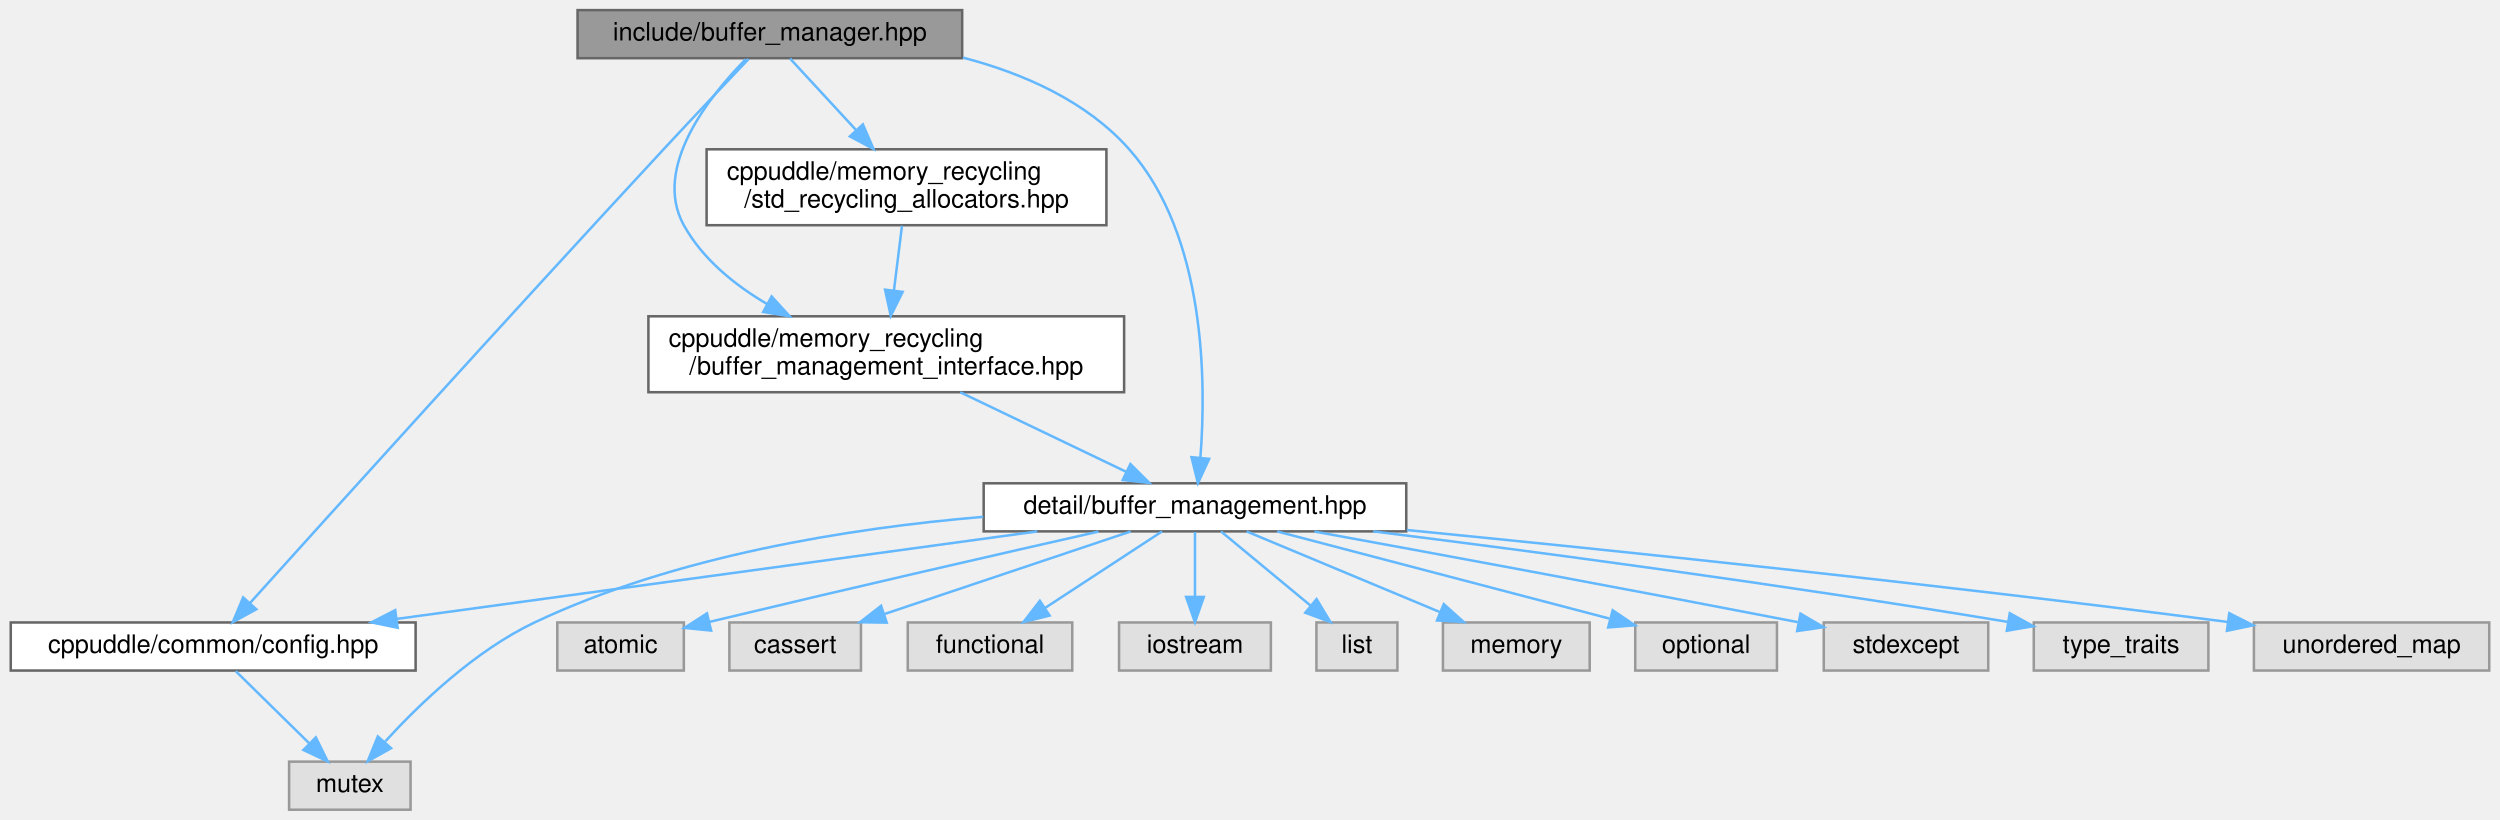
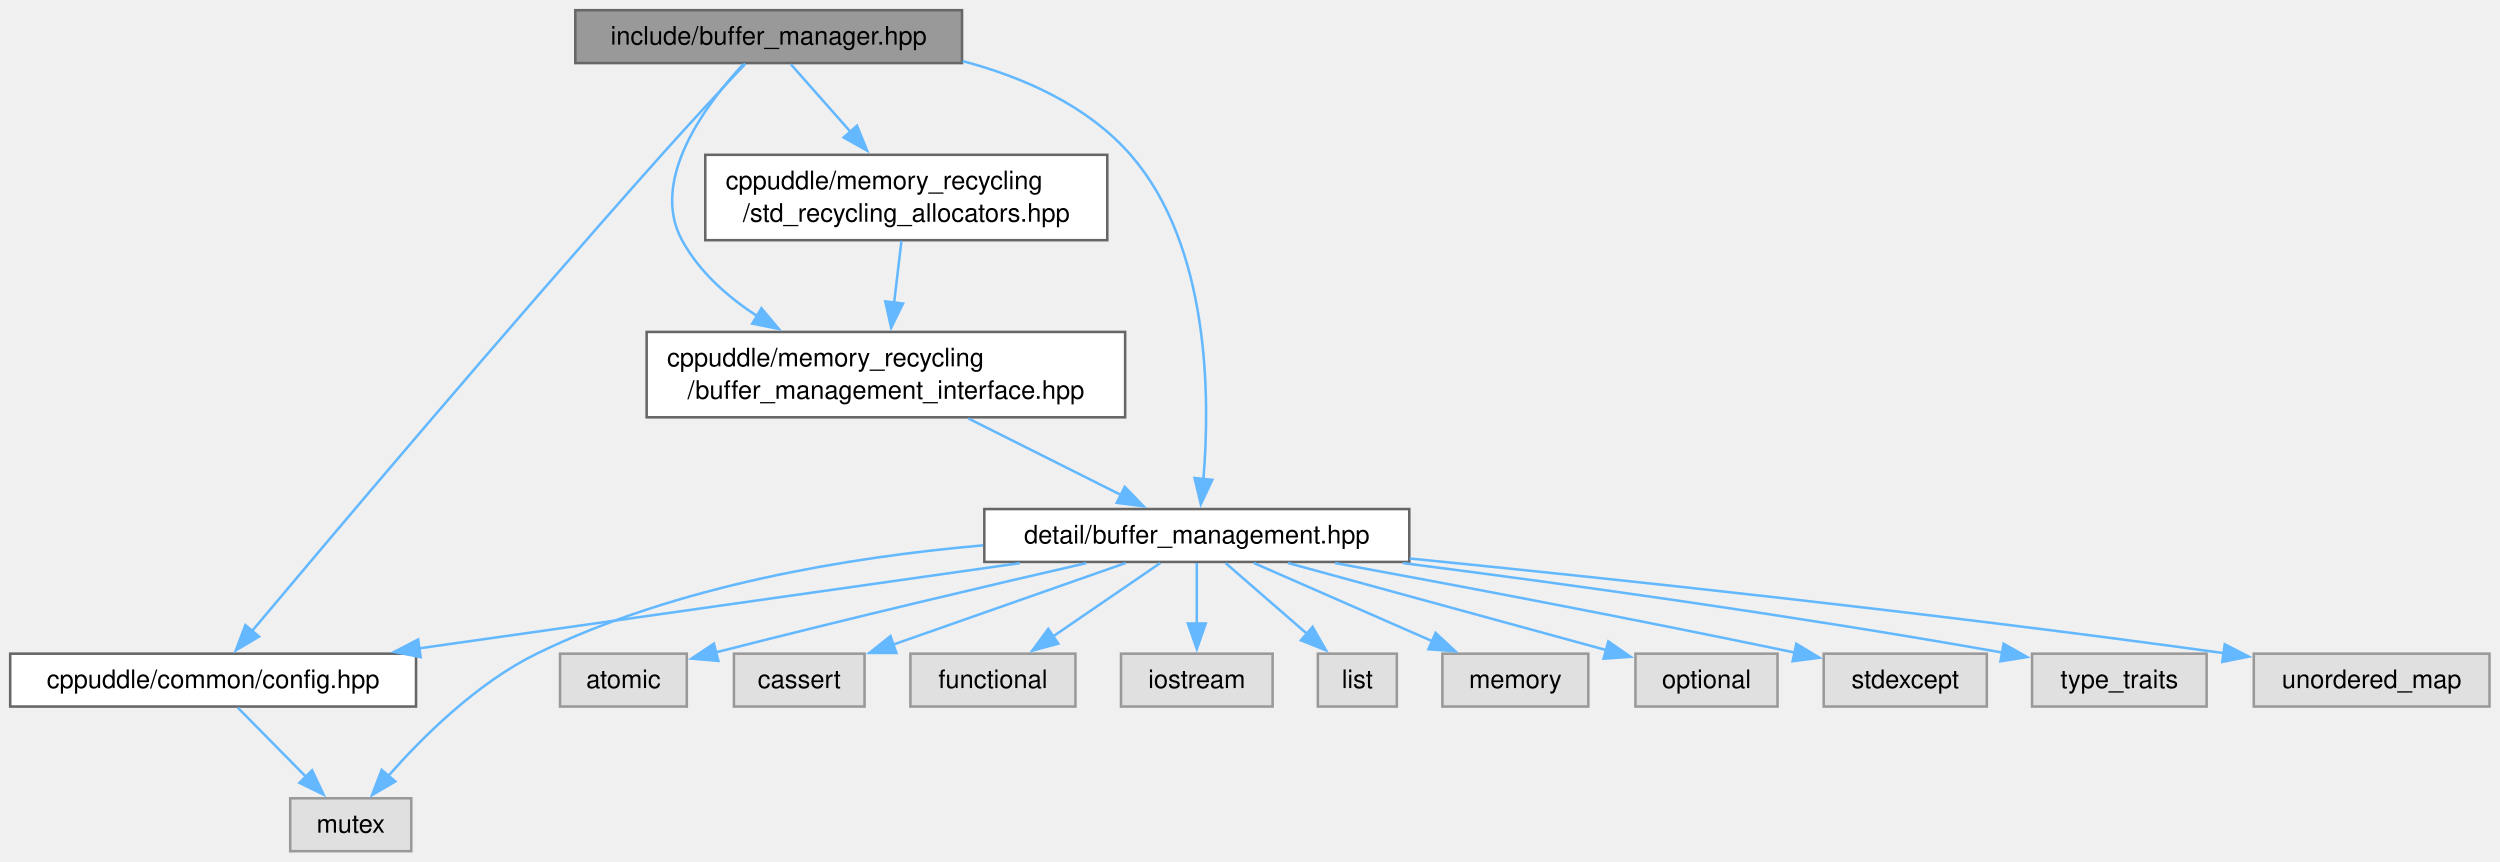
- <svg xmlns="http://www.w3.org/2000/svg" xmlns:xlink="http://www.w3.org/1999/xlink" width="988pt" height="324pt" viewBox="0.00 0.00 987.50 324.00">
-   <g id="graph0" class="graph" transform="scale(1 1) rotate(0) translate(4 320)">
+ <svg xmlns="http://www.w3.org/2000/svg" xmlns:xlink="http://www.w3.org/1999/xlink" width="981pt" height="338pt" viewBox="0.00 0.00 981.00 338.00">
+   <g id="graph0" class="graph" transform="scale(1 1) rotate(0) translate(4 334)">
    <g id="Node000001" class="node">
      <g id="a_Node000001">
        <a xlink:title=" ">
-           <polygon fill="#999999" stroke="#666666" points="376,-316 224,-316 224,-297 376,-297 376,-316" />
-           <text text-anchor="middle" x="300" y="-304" font-family="Helvetica,sans-Serif" font-size="10.00">include/buffer_manager.hpp</text>
+           <polygon fill="#999999" stroke="#666666" points="373.5,-330 221.75,-330 221.75,-309.25 373.5,-309.25 373.5,-330" />
+           <text xml:space="preserve" text-anchor="middle" x="297.62" y="-316.5" font-family="Helvetica,sans-Serif" font-size="10.00">include/buffer_manager.hpp</text>
        </a>
      </g>
    </g>
    <g id="Node000002" class="node">
      <g id="a_Node000002">
        <a xlink:href="config_8hpp.html" target="_top" xlink:title=" ">
-           <polygon fill="white" stroke="#666666" points="160,-74 0,-74 0,-55 160,-55 160,-74" />
-           <text text-anchor="middle" x="80" y="-62" font-family="Helvetica,sans-Serif" font-size="10.00">cppuddle/common/config.hpp</text>
+           <polygon fill="white" stroke="#666666" points="159.25,-77.5 0,-77.5 0,-56.75 159.25,-56.75 159.25,-77.5" />
+           <text xml:space="preserve" text-anchor="middle" x="79.62" y="-64" font-family="Helvetica,sans-Serif" font-size="10.00">cppuddle/common/config.hpp</text>
        </a>
      </g>
    </g>
    <g id="edge1_Node000001_Node000002" class="edge">
      <g id="a_edge1_Node000001_Node000002">
        <a xlink:title=" ">
-           <path fill="none" stroke="#63b8ff" d="M291.59,-296.68C283.07,-287.73 269.56,-273.47 258,-261 196.72,-194.9 124.73,-115.18 94.5,-81.63" />
-           <polygon fill="#63b8ff" stroke="#63b8ff" points="97.04,-79.22 87.75,-74.13 91.84,-83.9 97.04,-79.22" />
+           <path fill="none" stroke="#63b8ff" d="M288.51,-308.99C279.93,-299.87 266.77,-285.75 255.62,-273.25 194.87,-205.08 124.78,-122.01 94.65,-86.09" />
+           <polygon fill="#63b8ff" stroke="#63b8ff" points="97.65,-84.22 88.54,-78.8 92.28,-88.71 97.65,-84.22" />
        </a>
      </g>
    </g>
    <g id="Node000004" class="node">
      <g id="a_Node000004">
        <a xlink:href="buffer__management__interface_8hpp.html" target="_top" xlink:title=" ">
-           <polygon fill="white" stroke="#666666" points="440,-195 252,-195 252,-165 440,-165 440,-195" />
-           <text text-anchor="start" x="260" y="-183" font-family="Helvetica,sans-Serif" font-size="10.00">cppuddle/memory_recycling</text>
-           <text text-anchor="middle" x="346" y="-172" font-family="Helvetica,sans-Serif" font-size="10.00">/buffer_management_interface.hpp</text>
+           <polygon fill="white" stroke="#666666" points="437.5,-203.75 249.75,-203.75 249.75,-170.25 437.5,-170.25 437.5,-203.75" />
+           <text xml:space="preserve" text-anchor="start" x="257.75" y="-190.25" font-family="Helvetica,sans-Serif" font-size="10.00">cppuddle/memory_recycling</text>
+           <text xml:space="preserve" text-anchor="middle" x="343.62" y="-177.5" font-family="Helvetica,sans-Serif" font-size="10.00">/buffer_management_interface.hpp</text>
        </a>
      </g>
    </g>
    <g id="edge3_Node000001_Node000004" class="edge">
      <g id="a_edge3_Node000001_Node000004">
        <a xlink:title=" ">
-           <path fill="none" stroke="#63b8ff" d="M290.44,-296.57C276.43,-282.36 253.32,-253.88 266,-231 273.35,-217.73 285.86,-207.52 298.83,-199.89" />
-           <polygon fill="#63b8ff" stroke="#63b8ff" points="300.7,-202.85 307.82,-195.01 297.36,-196.7 300.7,-202.85" />
+           <path fill="none" stroke="#63b8ff" d="M287.73,-308.89C273.56,-293.73 250.58,-263.72 263.62,-239.75 270.36,-227.37 281.48,-217.49 293.31,-209.83" />
+           <polygon fill="#63b8ff" stroke="#63b8ff" points="294.77,-213.04 301.59,-204.93 291.2,-207.02 294.77,-213.04" />
        </a>
      </g>
    </g>
    <g id="Node000005" class="node">
      <g id="a_Node000005">
        <a xlink:href="buffer__management_8hpp.html" target="_top" xlink:title=" ">
-           <polygon fill="white" stroke="#666666" points="551.5,-129 384.5,-129 384.5,-110 551.5,-110 551.5,-129" />
-           <text text-anchor="middle" x="468" y="-117" font-family="Helvetica,sans-Serif" font-size="10.00">detail/buffer_management.hpp</text>
+           <polygon fill="white" stroke="#666666" points="549,-134.25 382.25,-134.25 382.25,-113.5 549,-113.5 549,-134.25" />
+           <text xml:space="preserve" text-anchor="middle" x="465.62" y="-120.75" font-family="Helvetica,sans-Serif" font-size="10.00">detail/buffer_management.hpp</text>
        </a>
      </g>
    </g>
    <g id="edge17_Node000001_Node000005" class="edge">
      <g id="a_edge17_Node000001_Node000005">
        <a xlink:title=" ">
-           <path fill="none" stroke="#63b8ff" d="M376.32,-297.23C400.46,-290.91 425.21,-279.95 442,-261 472.35,-226.74 472.46,-168.88 470.15,-139.24" />
-           <polygon fill="#63b8ff" stroke="#63b8ff" points="473.61,-138.66 469.17,-129.04 466.64,-139.33 473.61,-138.66" />
+           <path fill="none" stroke="#63b8ff" d="M373.7,-310.04C397.98,-303.6 422.86,-292.46 439.62,-273.25 470.91,-237.4 470.86,-177.57 468.21,-145.95" />
+           <polygon fill="#63b8ff" stroke="#63b8ff" points="471.71,-145.71 467.2,-136.12 464.74,-146.43 471.71,-145.71" />
        </a>
      </g>
    </g>
    <g id="Node000016" class="node">
      <g id="a_Node000016">
        <a xlink:href="std__recycling__allocators_8hpp.html" target="_top" xlink:title=" ">
-           <polygon fill="white" stroke="#666666" points="433,-261 275,-261 275,-231 433,-231 433,-261" />
-           <text text-anchor="start" x="283" y="-249" font-family="Helvetica,sans-Serif" font-size="10.00">cppuddle/memory_recycling</text>
-           <text text-anchor="middle" x="354" y="-238" font-family="Helvetica,sans-Serif" font-size="10.00">/std_recycling_allocators.hpp</text>
+           <polygon fill="white" stroke="#666666" points="430.5,-273.25 272.75,-273.25 272.75,-239.75 430.5,-239.75 430.5,-273.25" />
+           <text xml:space="preserve" text-anchor="start" x="280.75" y="-259.75" font-family="Helvetica,sans-Serif" font-size="10.00">cppuddle/memory_recycling</text>
+           <text xml:space="preserve" text-anchor="middle" x="351.62" y="-247" font-family="Helvetica,sans-Serif" font-size="10.00">/std_recycling_allocators.hpp</text>
        </a>
      </g>
    </g>
    <g id="edge18_Node000001_Node000016" class="edge">
      <g id="a_edge18_Node000001_Node000016">
        <a xlink:title=" ">
-           <path fill="none" stroke="#63b8ff" d="M307.97,-296.87C314.82,-289.44 325,-278.42 334.05,-268.62" />
-           <polygon fill="#63b8ff" stroke="#63b8ff" points="336.76,-270.84 340.97,-261.11 331.62,-266.09 336.76,-270.84" />
+           <path fill="none" stroke="#63b8ff" d="M306.3,-308.8C312.63,-301.64 321.49,-291.61 329.71,-282.31" />
+           <polygon fill="#63b8ff" stroke="#63b8ff" points="332.28,-284.68 336.28,-274.87 327.04,-280.05 332.28,-284.68" />
        </a>
      </g>
    </g>
    <g id="Node000003" class="node">
      <g id="a_Node000003">
        <a xlink:title=" ">
-           <polygon fill="#e0e0e0" stroke="#999999" points="158,-19 110,-19 110,0 158,0 158,-19" />
-           <text text-anchor="middle" x="134" y="-7" font-family="Helvetica,sans-Serif" font-size="10.00">mutex</text>
+           <polygon fill="#e0e0e0" stroke="#999999" points="157.38,-20.75 109.88,-20.75 109.88,0 157.38,0 157.38,-20.75" />
+           <text xml:space="preserve" text-anchor="middle" x="133.62" y="-7.25" font-family="Helvetica,sans-Serif" font-size="10.00">mutex</text>
        </a>
      </g>
    </g>
    <g id="edge2_Node000002_Node000003" class="edge">
      <g id="a_edge2_Node000002_Node000003">
        <a xlink:title=" ">
-           <path fill="none" stroke="#63b8ff" d="M88.92,-54.75C96.78,-47.03 108.43,-35.6 117.92,-26.28" />
-           <polygon fill="#63b8ff" stroke="#63b8ff" points="120.56,-28.59 125.25,-19.09 115.66,-23.6 120.56,-28.59" />
+           <path fill="none" stroke="#63b8ff" d="M89.28,-56.34C96.73,-48.78 107.23,-38.14 116.15,-29.1" />
+           <polygon fill="#63b8ff" stroke="#63b8ff" points="118.46,-31.73 122.99,-22.16 113.48,-26.82 118.46,-31.73" />
        </a>
      </g>
    </g>
    <g id="edge4_Node000004_Node000005" class="edge">
      <g id="a_edge4_Node000004_Node000005">
        <a xlink:title=" ">
-           <path fill="none" stroke="#63b8ff" d="M375.22,-164.99C395.12,-155.45 421.28,-142.9 440.75,-133.57" />
-           <polygon fill="#63b8ff" stroke="#63b8ff" points="442.48,-136.62 449.98,-129.14 439.45,-130.31 442.48,-136.62" />
+           <path fill="none" stroke="#63b8ff" d="M376,-169.78C394.56,-160.48 417.69,-148.89 435.81,-139.81" />
+           <polygon fill="#63b8ff" stroke="#63b8ff" points="437.36,-142.95 444.73,-135.34 434.22,-136.69 437.36,-142.95" />
        </a>
      </g>
    </g>
    <g id="edge16_Node000005_Node000002" class="edge">
      <g id="a_edge16_Node000005_Node000002">
        <a xlink:title=" ">
-           <path fill="none" stroke="#63b8ff" d="M405.66,-109.98C336.61,-100.55 225.43,-85.36 152.53,-75.41" />
-           <polygon fill="#63b8ff" stroke="#63b8ff" points="152.89,-71.92 142.51,-74.04 151.94,-78.86 152.89,-71.92" />
+           <path fill="none" stroke="#63b8ff" d="M396.17,-113.02C329.96,-103.63 230.3,-89.5 160.53,-79.6" />
+           <polygon fill="#63b8ff" stroke="#63b8ff" points="161.06,-76.14 150.67,-78.2 160.08,-83.07 161.06,-76.14" />
        </a>
      </g>
    </g>
    <g id="edge11_Node000005_Node000003" class="edge">
      <g id="a_edge11_Node000005_Node000003">
        <a xlink:title=" ">
-           <path fill="none" stroke="#63b8ff" d="M384.3,-115.75C331.31,-111.28 262.56,-100.32 207,-74 183.4,-62.82 161.54,-41.8 148.01,-27.01" />
-           <polygon fill="#63b8ff" stroke="#63b8ff" points="150.3,-24.32 141.06,-19.15 145.06,-28.96 150.3,-24.32" />
+           <path fill="none" stroke="#63b8ff" d="M381.78,-120.01C329.2,-115.41 261.27,-104.22 206.62,-77.5 183.22,-66.06 161.81,-44.81 148.32,-29.48" />
+           <polygon fill="#63b8ff" stroke="#63b8ff" points="151.11,-27.36 141.97,-22 145.77,-31.89 151.11,-27.36" />
        </a>
      </g>
    </g>
    <g id="Node000006" class="node">
      <g id="a_Node000006">
        <a xlink:title=" ">
-           <polygon fill="#e0e0e0" stroke="#999999" points="266,-74 216,-74 216,-55 266,-55 266,-74" />
-           <text text-anchor="middle" x="241" y="-62" font-family="Helvetica,sans-Serif" font-size="10.00">atomic</text>
+           <polygon fill="#e0e0e0" stroke="#999999" points="265.5,-77.5 215.75,-77.5 215.75,-56.75 265.5,-56.75 265.5,-77.5" />
+           <text xml:space="preserve" text-anchor="middle" x="240.62" y="-64" font-family="Helvetica,sans-Serif" font-size="10.00">atomic</text>
        </a>
      </g>
    </g>
    <g id="edge5_Node000005_Node000006" class="edge">
      <g id="a_edge5_Node000005_Node000006">
        <a xlink:title=" ">
-           <path fill="none" stroke="#63b8ff" d="M429.87,-109.92C392.95,-101.58 335.16,-88.38 276.11,-74.23" />
-           <polygon fill="#63b8ff" stroke="#63b8ff" points="276.78,-70.8 266.24,-71.86 275.14,-77.6 276.78,-70.8" />
+           <path fill="none" stroke="#63b8ff" d="M422.28,-113.04C385.92,-104.69 332.35,-92.15 276.95,-78.03" />
+           <polygon fill="#63b8ff" stroke="#63b8ff" points="277.87,-74.66 267.32,-75.56 276.13,-81.44 277.87,-74.66" />
        </a>
      </g>
    </g>
    <g id="Node000007" class="node">
      <g id="a_Node000007">
        <a xlink:title=" ">
-           <polygon fill="#e0e0e0" stroke="#999999" points="336,-74 284,-74 284,-55 336,-55 336,-74" />
-           <text text-anchor="middle" x="310" y="-62" font-family="Helvetica,sans-Serif" font-size="10.00">cassert</text>
+           <polygon fill="#e0e0e0" stroke="#999999" points="335.25,-77.5 284,-77.5 284,-56.75 335.25,-56.75 335.25,-77.5" />
+           <text xml:space="preserve" text-anchor="middle" x="309.62" y="-64" font-family="Helvetica,sans-Serif" font-size="10.00">cassert</text>
        </a>
      </g>
    </g>
    <g id="edge6_Node000005_Node000007" class="edge">
      <g id="a_edge6_Node000005_Node000007">
        <a xlink:title=" ">
-           <path fill="none" stroke="#63b8ff" d="M442.61,-109.98C416.2,-101.13 374.65,-87.19 345.11,-77.28" />
-           <polygon fill="#63b8ff" stroke="#63b8ff" points="346.18,-73.94 335.58,-74.08 343.95,-80.58 346.18,-73.94" />
+           <path fill="none" stroke="#63b8ff" d="M437.74,-113.09C412.2,-104.13 374.25,-90.81 346.28,-80.99" />
+           <polygon fill="#63b8ff" stroke="#63b8ff" points="347.74,-77.79 337.14,-77.78 345.42,-84.4 347.74,-77.79" />
        </a>
      </g>
    </g>
    <g id="Node000008" class="node">
      <g id="a_Node000008">
        <a xlink:title=" ">
-           <polygon fill="#e0e0e0" stroke="#999999" points="419.5,-74 354.5,-74 354.5,-55 419.5,-55 419.5,-74" />
-           <text text-anchor="middle" x="387" y="-62" font-family="Helvetica,sans-Serif" font-size="10.00">functional</text>
+           <polygon fill="#e0e0e0" stroke="#999999" points="418,-77.5 353.25,-77.5 353.25,-56.75 418,-56.75 418,-77.5" />
+           <text xml:space="preserve" text-anchor="middle" x="385.62" y="-64" font-family="Helvetica,sans-Serif" font-size="10.00">functional</text>
        </a>
      </g>
    </g>
    <g id="edge7_Node000005_Node000008" class="edge">
      <g id="a_edge7_Node000005_Node000008">
        <a xlink:title=" ">
-           <path fill="none" stroke="#63b8ff" d="M454.99,-109.98C442.54,-101.84 423.54,-89.41 408.79,-79.76" />
-           <polygon fill="#63b8ff" stroke="#63b8ff" points="410.54,-76.72 400.25,-74.17 406.7,-82.57 410.54,-76.72" />
+           <path fill="none" stroke="#63b8ff" d="M451.32,-113.09C439.61,-105.07 422.79,-93.56 409.1,-84.19" />
+           <polygon fill="#63b8ff" stroke="#63b8ff" points="411.28,-81.44 401.05,-78.68 407.33,-87.22 411.28,-81.44" />
        </a>
      </g>
    </g>
    <g id="Node000009" class="node">
      <g id="a_Node000009">
        <a xlink:title=" ">
-           <polygon fill="#e0e0e0" stroke="#999999" points="498,-74 438,-74 438,-55 498,-55 498,-74" />
-           <text text-anchor="middle" x="468" y="-62" font-family="Helvetica,sans-Serif" font-size="10.00">iostream</text>
+           <polygon fill="#e0e0e0" stroke="#999999" points="495.38,-77.5 435.88,-77.5 435.88,-56.75 495.38,-56.75 495.38,-77.5" />
+           <text xml:space="preserve" text-anchor="middle" x="465.62" y="-64" font-family="Helvetica,sans-Serif" font-size="10.00">iostream</text>
        </a>
      </g>
    </g>
    <g id="edge8_Node000005_Node000009" class="edge">
      <g id="a_edge8_Node000005_Node000009">
        <a xlink:title=" ">
-           <path fill="none" stroke="#63b8ff" d="M468,-109.75C468,-102.8 468,-92.85 468,-84.13" />
-           <polygon fill="#63b8ff" stroke="#63b8ff" points="471.5,-84.09 468,-74.09 464.5,-84.09 471.5,-84.09" />
+           <path fill="none" stroke="#63b8ff" d="M465.62,-113.09C465.62,-106.47 465.62,-97.47 465.62,-89.27" />
+           <polygon fill="#63b8ff" stroke="#63b8ff" points="469.13,-89.34 465.63,-79.34 462.13,-89.34 469.13,-89.34" />
        </a>
      </g>
    </g>
    <g id="Node000010" class="node">
      <g id="a_Node000010">
        <a xlink:title=" ">
-           <polygon fill="#e0e0e0" stroke="#999999" points="548,-74 516,-74 516,-55 548,-55 548,-74" />
-           <text text-anchor="middle" x="532" y="-62" font-family="Helvetica,sans-Serif" font-size="10.00">list</text>
+           <polygon fill="#e0e0e0" stroke="#999999" points="544.12,-77.5 513.12,-77.5 513.12,-56.75 544.12,-56.75 544.12,-77.5" />
+           <text xml:space="preserve" text-anchor="middle" x="528.62" y="-64" font-family="Helvetica,sans-Serif" font-size="10.00">list</text>
        </a>
      </g>
    </g>
    <g id="edge9_Node000005_Node000010" class="edge">
      <g id="a_edge9_Node000005_Node000010">
        <a xlink:title=" ">
-           <path fill="none" stroke="#63b8ff" d="M478.28,-109.98C487.84,-102.07 502.28,-90.11 513.78,-80.58" />
-           <polygon fill="#63b8ff" stroke="#63b8ff" points="516.06,-83.24 521.53,-74.17 511.6,-77.85 516.06,-83.24" />
+           <path fill="none" stroke="#63b8ff" d="M476.89,-113.09C485.76,-105.38 498.34,-94.45 508.87,-85.29" />
+           <polygon fill="#63b8ff" stroke="#63b8ff" points="511.06,-88.02 516.32,-78.82 506.47,-82.74 511.06,-88.02" />
        </a>
      </g>
    </g>
    <g id="Node000011" class="node">
      <g id="a_Node000011">
        <a xlink:title=" ">
-           <polygon fill="#e0e0e0" stroke="#999999" points="624,-74 566,-74 566,-55 624,-55 624,-74" />
-           <text text-anchor="middle" x="595" y="-62" font-family="Helvetica,sans-Serif" font-size="10.00">memory</text>
+           <polygon fill="#e0e0e0" stroke="#999999" points="619.25,-77.5 562,-77.5 562,-56.75 619.25,-56.75 619.25,-77.5" />
+           <text xml:space="preserve" text-anchor="middle" x="590.62" y="-64" font-family="Helvetica,sans-Serif" font-size="10.00">memory</text>
        </a>
      </g>
    </g>
    <g id="edge10_Node000005_Node000011" class="edge">
      <g id="a_edge10_Node000005_Node000011">
        <a xlink:title=" ">
-           <path fill="none" stroke="#63b8ff" d="M488.4,-109.98C509.02,-101.38 541.11,-87.99 564.69,-78.15" />
-           <polygon fill="#63b8ff" stroke="#63b8ff" points="566.34,-81.25 574.22,-74.17 563.65,-74.79 566.34,-81.25" />
+           <path fill="none" stroke="#63b8ff" d="M487.97,-113.09C507.44,-104.56 535.91,-92.09 557.93,-82.44" />
+           <polygon fill="#63b8ff" stroke="#63b8ff" points="559.33,-85.65 567.08,-78.44 556.52,-79.24 559.33,-85.65" />
        </a>
      </g>
    </g>
    <g id="Node000012" class="node">
      <g id="a_Node000012">
        <a xlink:title=" ">
-           <polygon fill="#e0e0e0" stroke="#999999" points="698,-74 642,-74 642,-55 698,-55 698,-74" />
-           <text text-anchor="middle" x="670" y="-62" font-family="Helvetica,sans-Serif" font-size="10.00">optional</text>
+           <polygon fill="#e0e0e0" stroke="#999999" points="693.5,-77.5 637.75,-77.5 637.75,-56.75 693.5,-56.75 693.5,-77.5" />
+           <text xml:space="preserve" text-anchor="middle" x="665.62" y="-64" font-family="Helvetica,sans-Serif" font-size="10.00">optional</text>
        </a>
      </g>
    </g>
    <g id="edge12_Node000005_Node000012" class="edge">
      <g id="a_edge12_Node000005_Node000012">
        <a xlink:title=" ">
-           <path fill="none" stroke="#63b8ff" d="M500.45,-109.98C536.24,-100.6 593.75,-85.51 631.71,-75.55" />
-           <polygon fill="#63b8ff" stroke="#63b8ff" points="633.08,-78.81 641.86,-72.88 631.3,-72.04 633.08,-78.81" />
+           <path fill="none" stroke="#63b8ff" d="M501.38,-113.09C536.61,-103.44 590.29,-88.75 626.61,-78.81" />
+           <polygon fill="#63b8ff" stroke="#63b8ff" points="627.1,-82.3 635.83,-76.28 625.26,-75.55 627.1,-82.3" />
        </a>
      </g>
    </g>
    <g id="Node000013" class="node">
      <g id="a_Node000013">
        <a xlink:title=" ">
-           <polygon fill="#e0e0e0" stroke="#999999" points="781.5,-74 716.5,-74 716.5,-55 781.5,-55 781.5,-74" />
-           <text text-anchor="middle" x="749" y="-62" font-family="Helvetica,sans-Serif" font-size="10.00">stdexcept</text>
+           <polygon fill="#e0e0e0" stroke="#999999" points="775.62,-77.5 711.62,-77.5 711.62,-56.75 775.62,-56.75 775.62,-77.5" />
+           <text xml:space="preserve" text-anchor="middle" x="743.62" y="-64" font-family="Helvetica,sans-Serif" font-size="10.00">stdexcept</text>
        </a>
      </g>
    </g>
    <g id="edge13_Node000005_Node000013" class="edge">
      <g id="a_edge13_Node000005_Node000013">
        <a xlink:title=" ">
-           <path fill="none" stroke="#63b8ff" d="M515.2,-109.94C561.28,-101.53 633.64,-88.18 706.21,-74.13" />
-           <polygon fill="#63b8ff" stroke="#63b8ff" points="707.3,-77.48 716.45,-72.14 705.97,-70.61 707.3,-77.48" />
+           <path fill="none" stroke="#63b8ff" d="M519.86,-113.06C565.52,-104.67 632.84,-92 700.55,-77.88" />
+           <polygon fill="#63b8ff" stroke="#63b8ff" points="700.87,-81.39 709.94,-75.91 699.43,-74.54 700.87,-81.39" />
        </a>
      </g>
    </g>
    <g id="Node000014" class="node">
      <g id="a_Node000014">
        <a xlink:title=" ">
-           <polygon fill="#e0e0e0" stroke="#999999" points="868.5,-74 799.5,-74 799.5,-55 868.5,-55 868.5,-74" />
-           <text text-anchor="middle" x="834" y="-62" font-family="Helvetica,sans-Serif" font-size="10.00">type_traits</text>
+           <polygon fill="#e0e0e0" stroke="#999999" points="861.88,-77.5 793.38,-77.5 793.38,-56.75 861.88,-56.75 861.88,-77.5" />
+           <text xml:space="preserve" text-anchor="middle" x="827.62" y="-64" font-family="Helvetica,sans-Serif" font-size="10.00">type_traits</text>
        </a>
      </g>
    </g>
    <g id="edge14_Node000005_Node000014" class="edge">
      <g id="a_edge14_Node000005_Node000014">
        <a xlink:title=" ">
-           <path fill="none" stroke="#63b8ff" d="M538.43,-110C601.68,-102.09 697.32,-89.45 789.26,-74.22" />
-           <polygon fill="#63b8ff" stroke="#63b8ff" points="790.01,-77.64 799.3,-72.54 788.86,-70.73 790.01,-77.64" />
+           <path fill="none" stroke="#63b8ff" d="M546.52,-113.04C608.44,-105.12 696.22,-93.07 781.71,-77.93" />
+           <polygon fill="#63b8ff" stroke="#63b8ff" points="782.22,-81.39 791.44,-76.18 780.98,-74.5 782.22,-81.39" />
        </a>
      </g>
    </g>
    <g id="Node000015" class="node">
      <g id="a_Node000015">
        <a xlink:title=" ">
-           <polygon fill="#e0e0e0" stroke="#999999" points="979.5,-74 886.5,-74 886.5,-55 979.5,-55 979.5,-74" />
-           <text text-anchor="middle" x="933" y="-62" font-family="Helvetica,sans-Serif" font-size="10.00">unordered_map</text>
+           <polygon fill="#e0e0e0" stroke="#999999" points="972.88,-77.5 880.38,-77.5 880.38,-56.75 972.88,-56.75 972.88,-77.5" />
+           <text xml:space="preserve" text-anchor="middle" x="926.62" y="-64" font-family="Helvetica,sans-Serif" font-size="10.00">unordered_map</text>
        </a>
      </g>
    </g>
    <g id="edge15_Node000005_Node000015" class="edge">
      <g id="a_edge15_Node000005_Node000015">
        <a xlink:title=" ">
-           <path fill="none" stroke="#63b8ff" d="M551.76,-110.53C632.45,-102.59 758.2,-89.55 876.27,-74.18" />
-           <polygon fill="#63b8ff" stroke="#63b8ff" points="876.75,-77.65 886.21,-72.88 875.84,-70.71 876.75,-77.65" />
+           <path fill="none" stroke="#63b8ff" d="M549.17,-114.85C628.62,-106.92 751.75,-93.83 868.61,-77.71" />
+           <polygon fill="#63b8ff" stroke="#63b8ff" points="868.98,-81.19 878.4,-76.35 868.02,-74.26 868.98,-81.19" />
        </a>
      </g>
    </g>
    <g id="edge19_Node000016_Node000004" class="edge">
      <g id="a_edge19_Node000016_Node000004">
        <a xlink:title=" ">
-           <path fill="none" stroke="#63b8ff" d="M352.22,-230.8C351.28,-223.26 350.1,-213.78 349.02,-205.13" />
-           <polygon fill="#63b8ff" stroke="#63b8ff" points="352.48,-204.65 347.77,-195.16 345.54,-205.52 352.48,-204.65" />
+           <path fill="none" stroke="#63b8ff" d="M349.73,-239.5C348.87,-232.27 347.84,-223.53 346.86,-215.31" />
+           <polygon fill="#63b8ff" stroke="#63b8ff" points="350.34,-214.9 345.69,-205.38 343.39,-215.73 350.34,-214.9" />
        </a>
      </g>
    </g>
  </g>
</svg>
